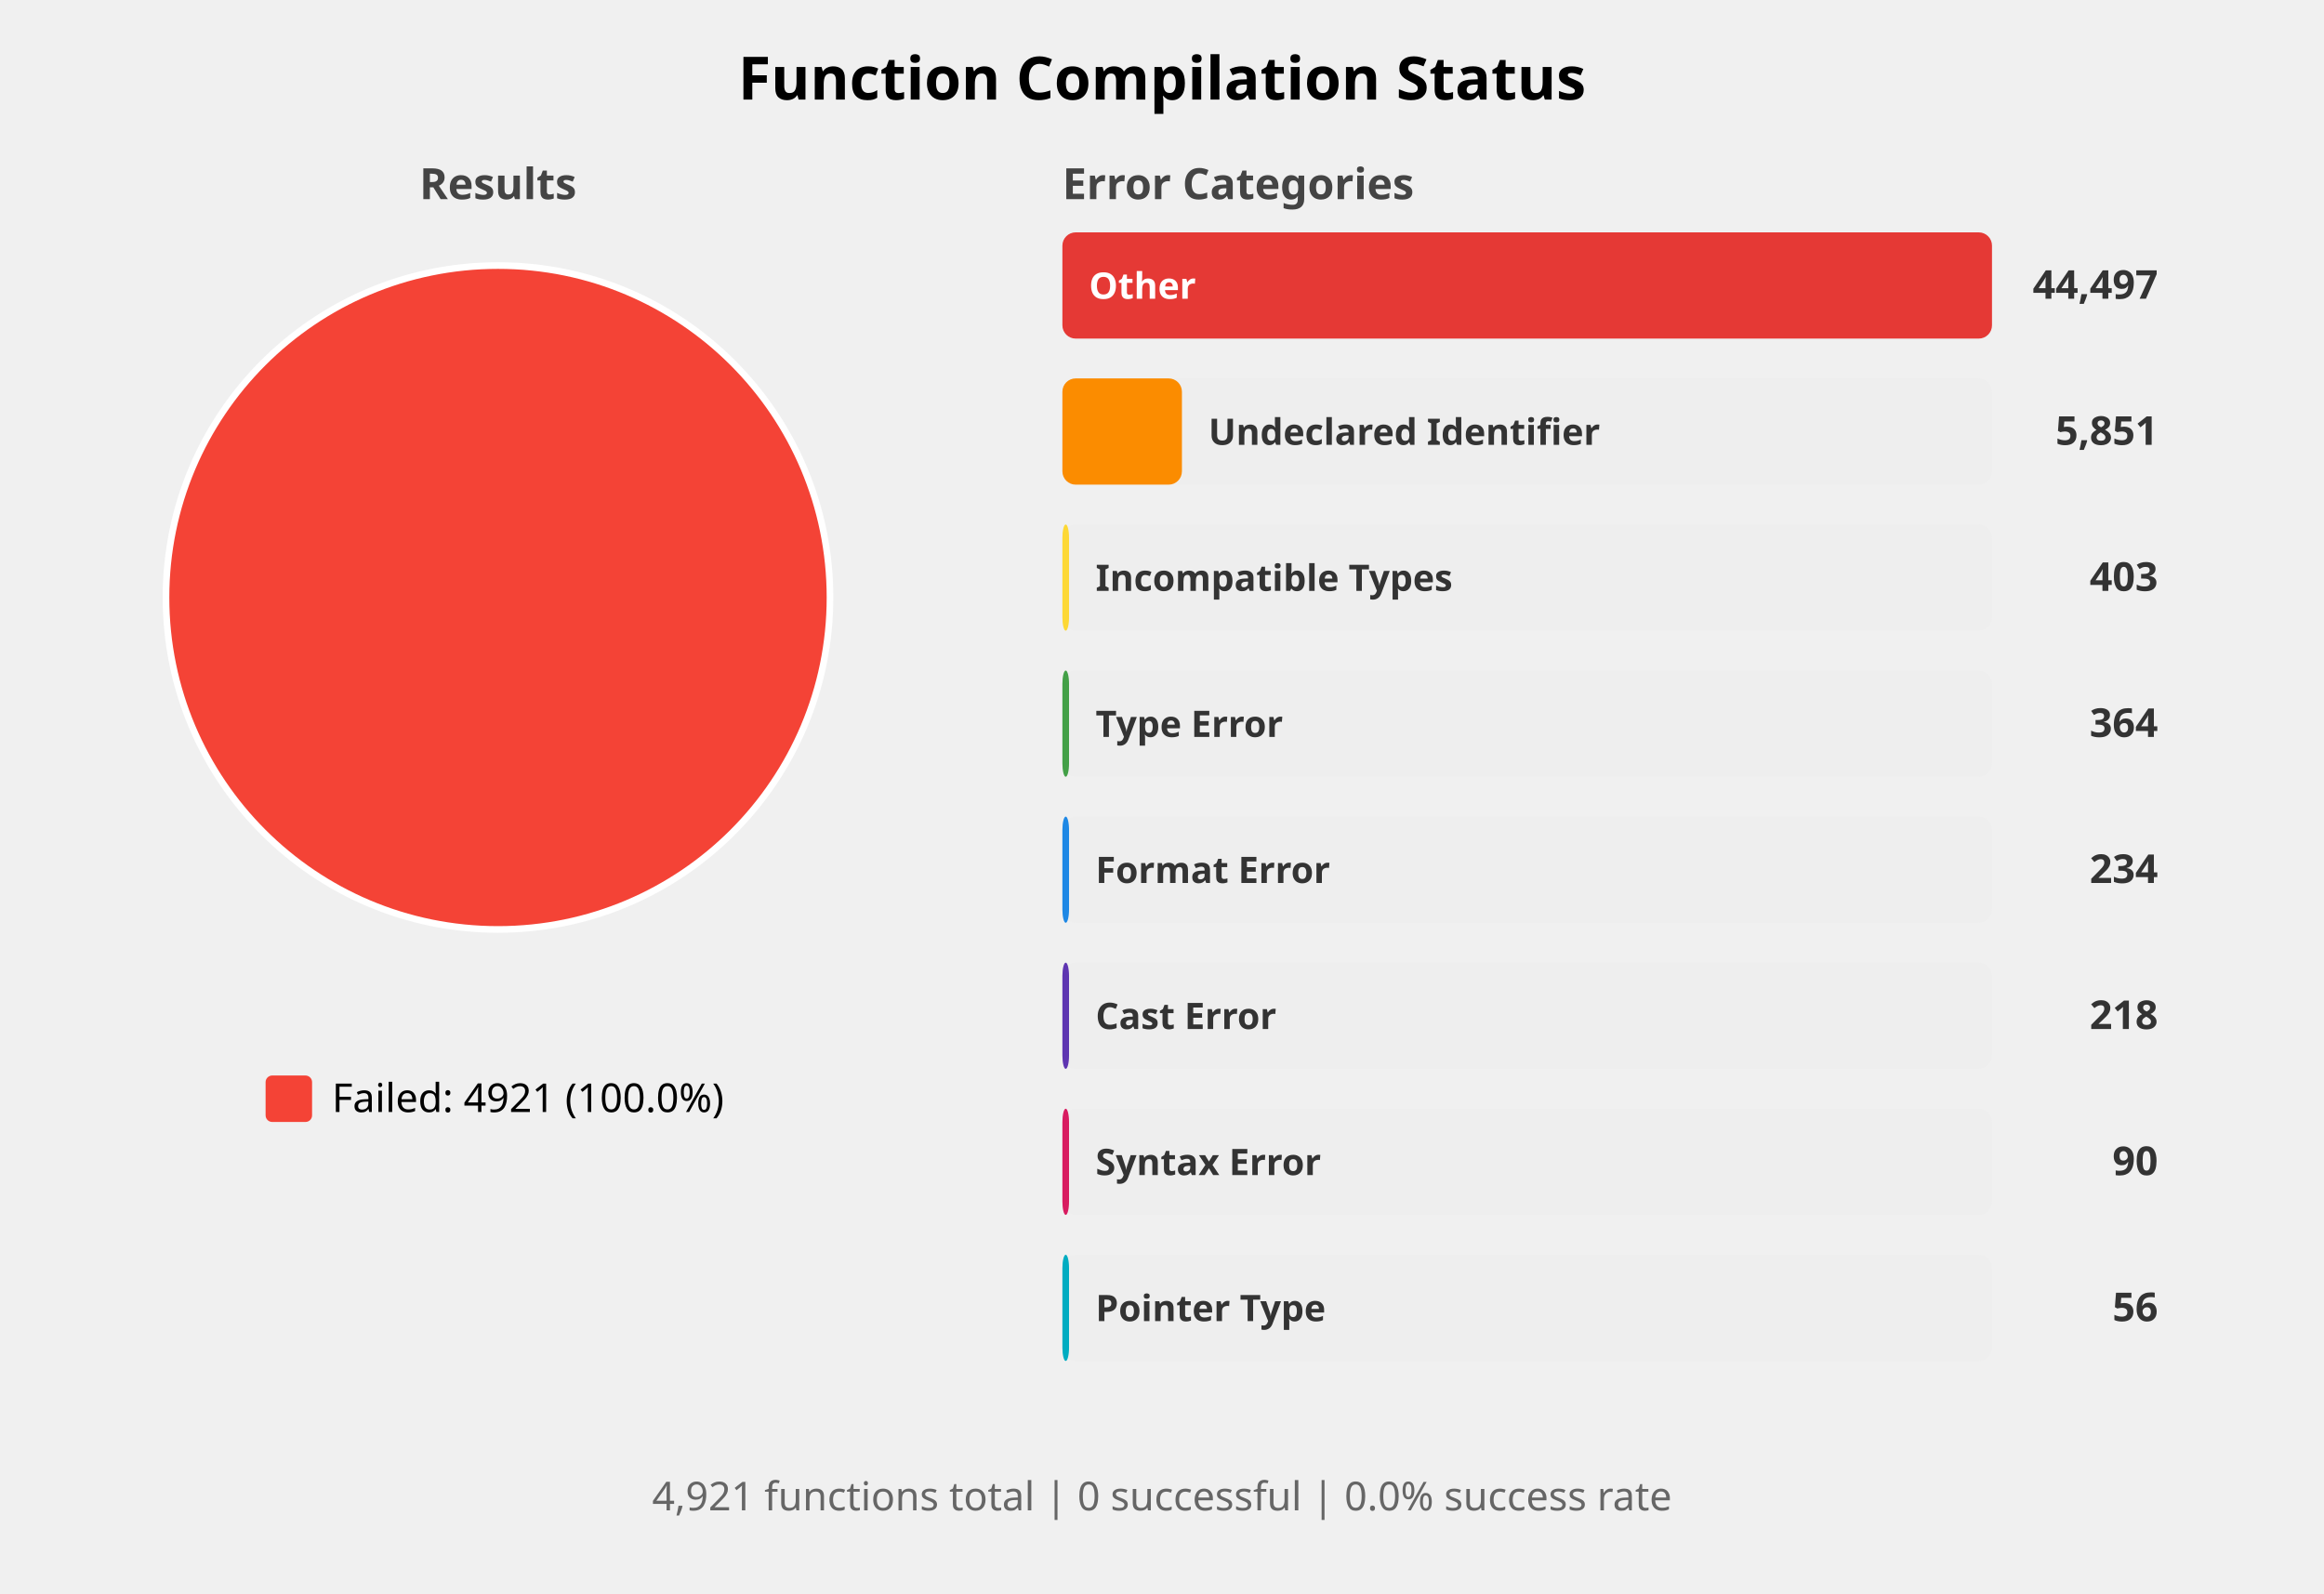
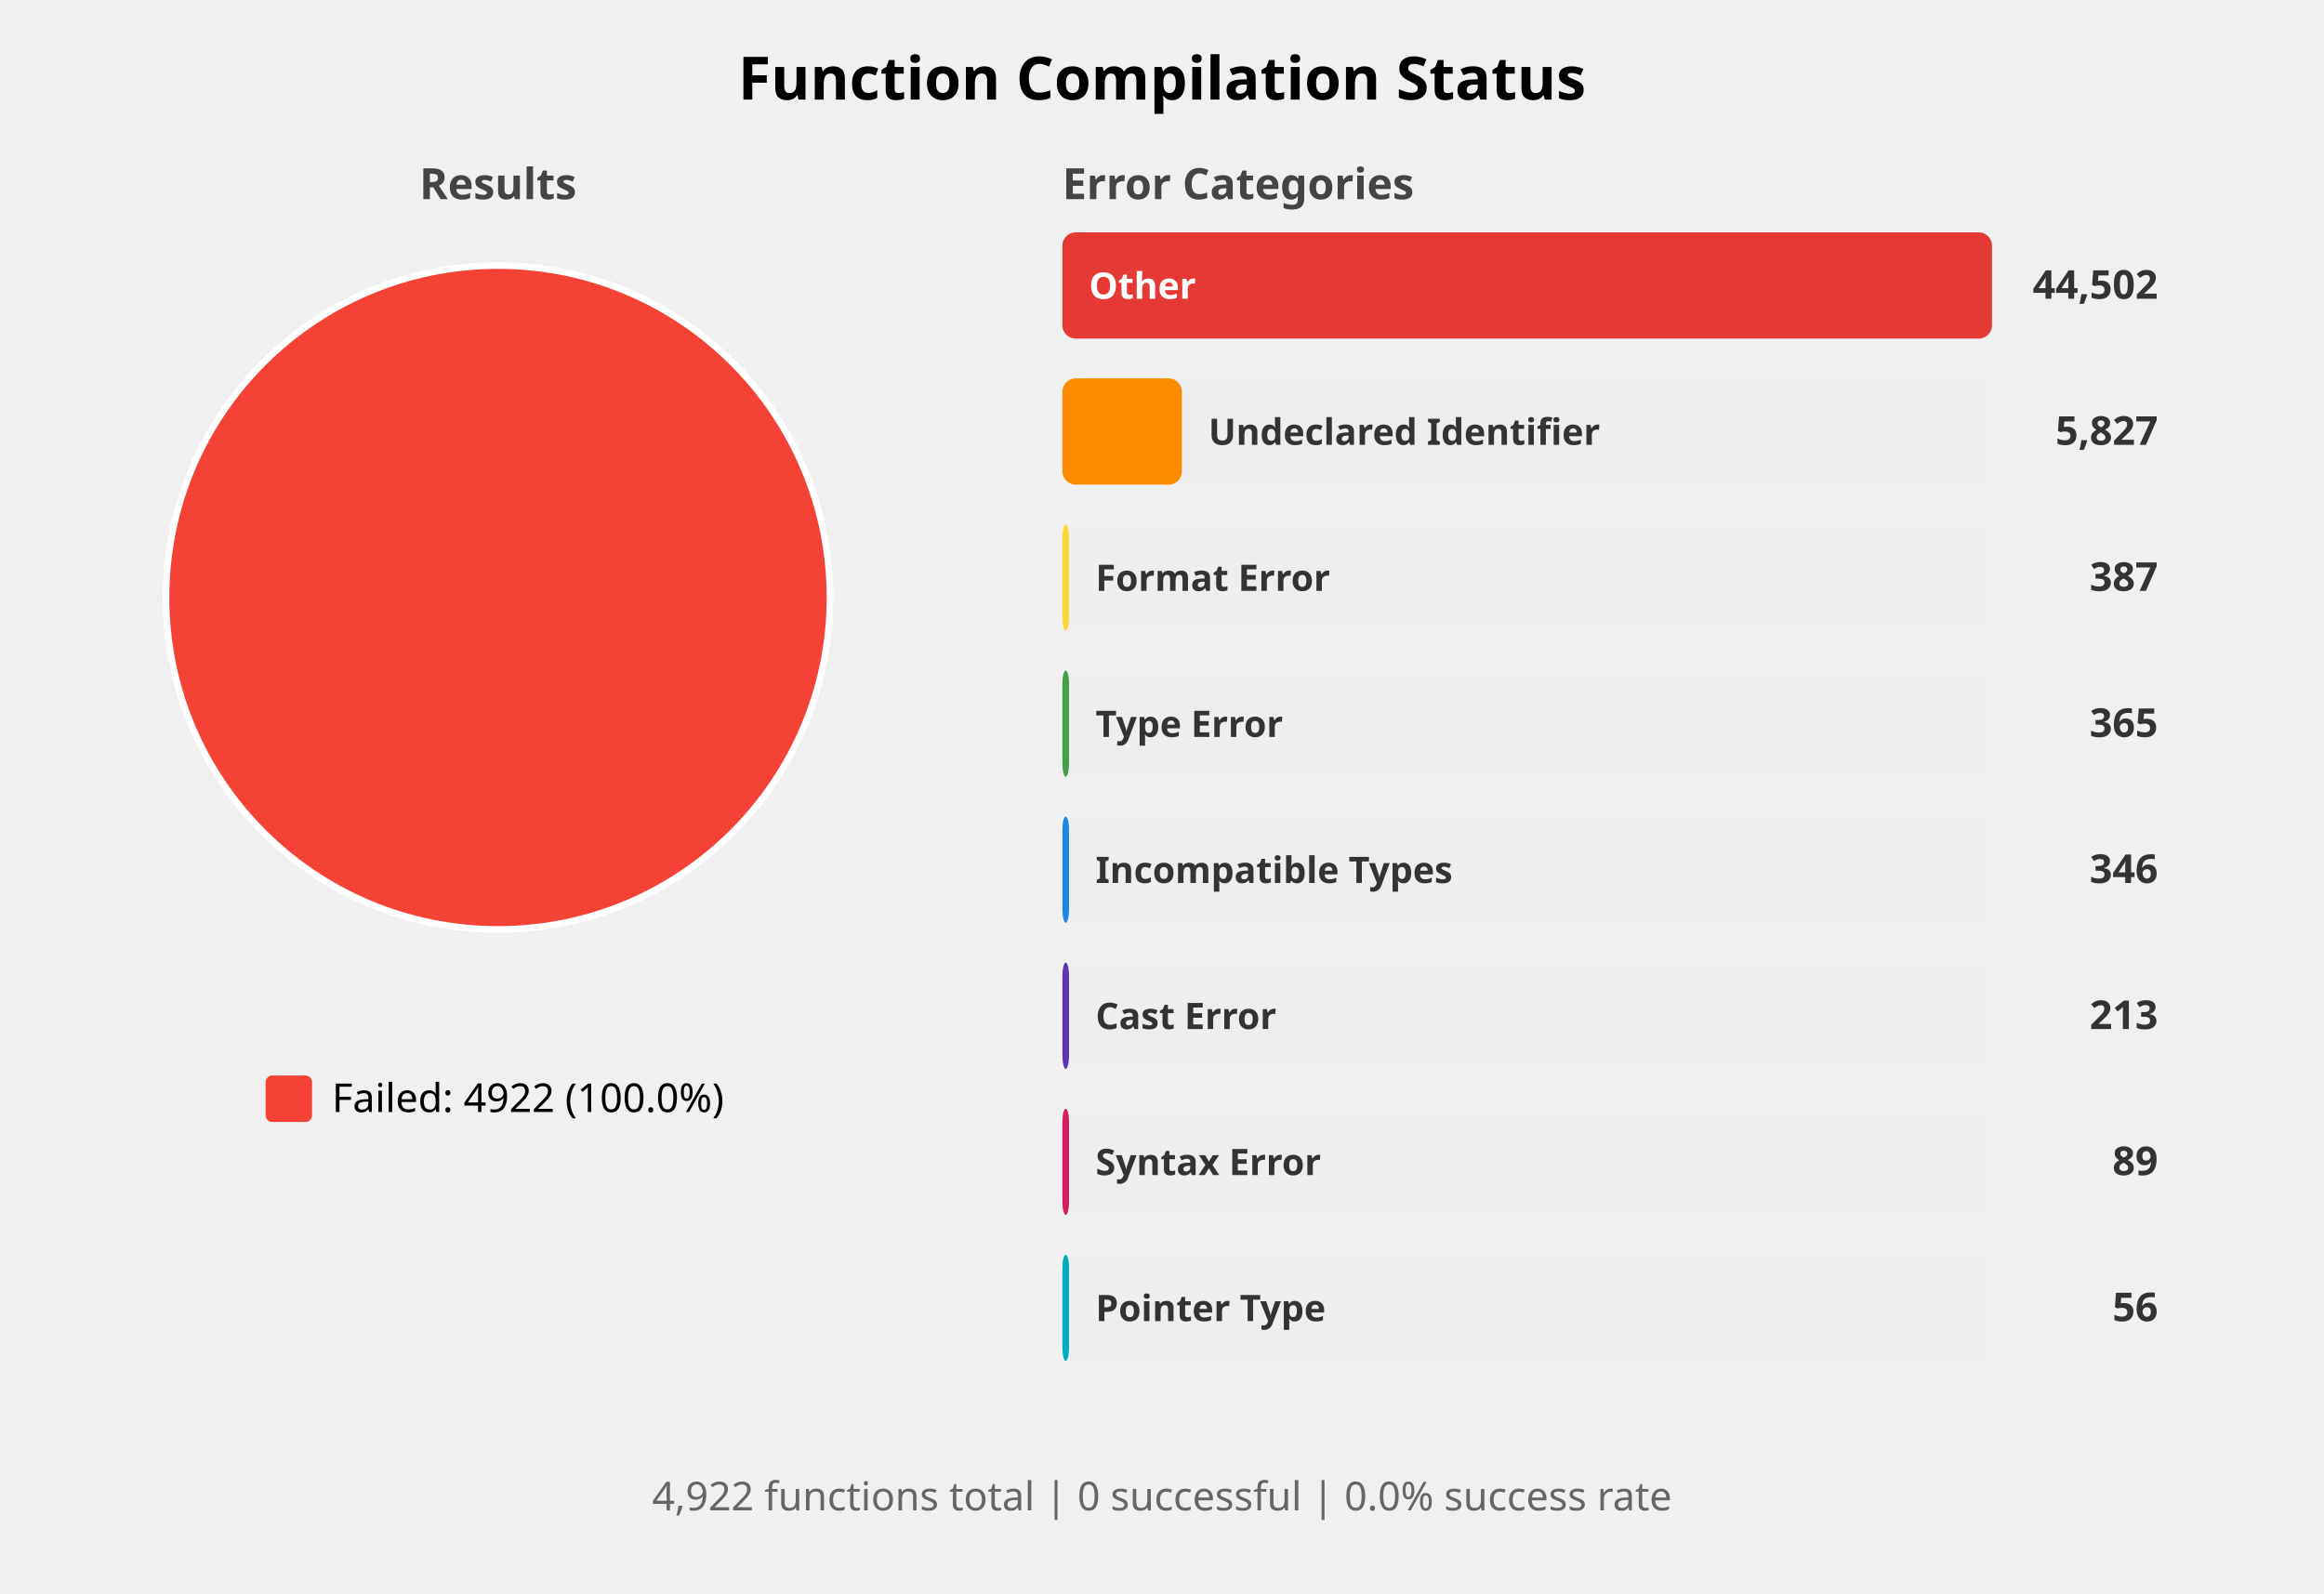
<svg xmlns="http://www.w3.org/2000/svg" width="700" height="480" viewBox="0 0 700 480">
  <style>
    .title { font: bold 18px sans-serif; }
    .subtitle { font: bold 13px sans-serif; fill: #444; }
    .label { font: 12px sans-serif; }
    .bar-label { font: bold 11px sans-serif; fill: white; }
    .bar-label-dark { font: bold 11px sans-serif; fill: #333; }
    .count { font: bold 12px sans-serif; fill: #333; }
    .summary { font: 12px sans-serif; fill: #666; }
  </style>
  <rect width="100%%" height="100%%" fill="white" />
  <text x="350" y="30" class="title" text-anchor="middle">Function Compilation Status</text>
  <text x="150" y="60" class="subtitle" text-anchor="middle">Results</text>
  <circle cx="150" cy="180" r="100" fill="#F44336" stroke="white" stroke-width="2" />
  <rect x="80" y="324" width="14" height="14" fill="#F44336" rx="2" />
-   <text x="100" y="335" class="label">Failed: 4921 (100.0%)</text>
+   <text x="100" y="335" class="label">Failed: 4922 (100.0%)</text>
  <text x="320" y="60" class="subtitle">Error Categories</text>
  <rect x="320" y="70" width="280" height="32" fill="#EEEEEE" rx="4" />
  <rect x="320" y="70" width="280" height="32" fill="#E53935" rx="4" />
  <text x="328" y="90" class="bar-label">Other</text>
-   <text x="650" y="90" class="count" text-anchor="end">44,497</text>
+   <text x="650" y="90" class="count" text-anchor="end">44,502</text>
  <rect x="320" y="114" width="280" height="32" fill="#EEEEEE" rx="4" />
  <rect x="320" y="114" width="36" height="32" fill="#FB8C00" rx="4" />
  <text x="364" y="134" class="bar-label-dark">Undeclared Identifier</text>
-   <text x="650" y="134" class="count" text-anchor="end">5,851</text>
+   <text x="650" y="134" class="count" text-anchor="end">5,827</text>
  <rect x="320" y="158" width="280" height="32" fill="#EEEEEE" rx="4" />
  <rect x="320" y="158" width="2" height="32" fill="#FDD835" rx="4" />
-   <text x="330" y="178" class="bar-label-dark">Incompatible Types</text>
-   <text x="650" y="178" class="count" text-anchor="end">403</text>
+   <text x="330" y="178" class="bar-label-dark">Format Error</text>
+   <text x="650" y="178" class="count" text-anchor="end">387</text>
  <rect x="320" y="202" width="280" height="32" fill="#EEEEEE" rx="4" />
  <rect x="320" y="202" width="2" height="32" fill="#43A047" rx="4" />
  <text x="330" y="222" class="bar-label-dark">Type Error</text>
-   <text x="650" y="222" class="count" text-anchor="end">364</text>
+   <text x="650" y="222" class="count" text-anchor="end">365</text>
  <rect x="320" y="246" width="280" height="32" fill="#EEEEEE" rx="4" />
  <rect x="320" y="246" width="2" height="32" fill="#1E88E5" rx="4" />
-   <text x="330" y="266" class="bar-label-dark">Format Error</text>
-   <text x="650" y="266" class="count" text-anchor="end">234</text>
+   <text x="330" y="266" class="bar-label-dark">Incompatible Types</text>
+   <text x="650" y="266" class="count" text-anchor="end">346</text>
  <rect x="320" y="290" width="280" height="32" fill="#EEEEEE" rx="4" />
  <rect x="320" y="290" width="2" height="32" fill="#5E35B1" rx="4" />
  <text x="330" y="310" class="bar-label-dark">Cast Error</text>
-   <text x="650" y="310" class="count" text-anchor="end">218</text>
+   <text x="650" y="310" class="count" text-anchor="end">213</text>
  <rect x="320" y="334" width="280" height="32" fill="#EEEEEE" rx="4" />
  <rect x="320" y="334" width="2" height="32" fill="#D81B60" rx="4" />
  <text x="330" y="354" class="bar-label-dark">Syntax Error</text>
-   <text x="650" y="354" class="count" text-anchor="end">90</text>
+   <text x="650" y="354" class="count" text-anchor="end">89</text>
  <rect x="320" y="378" width="280" height="32" fill="#EEEEEE" rx="4" />
  <rect x="320" y="378" width="2" height="32" fill="#00ACC1" rx="4" />
  <text x="330" y="398" class="bar-label-dark">Pointer Type</text>
  <text x="650" y="398" class="count" text-anchor="end">56</text>
  <text x="350" y="455" class="summary" text-anchor="middle">
-     4,921 functions total | 0 successful | 0.0% success rate
+     4,922 functions total | 0 successful | 0.0% success rate
  </text>
</svg>
